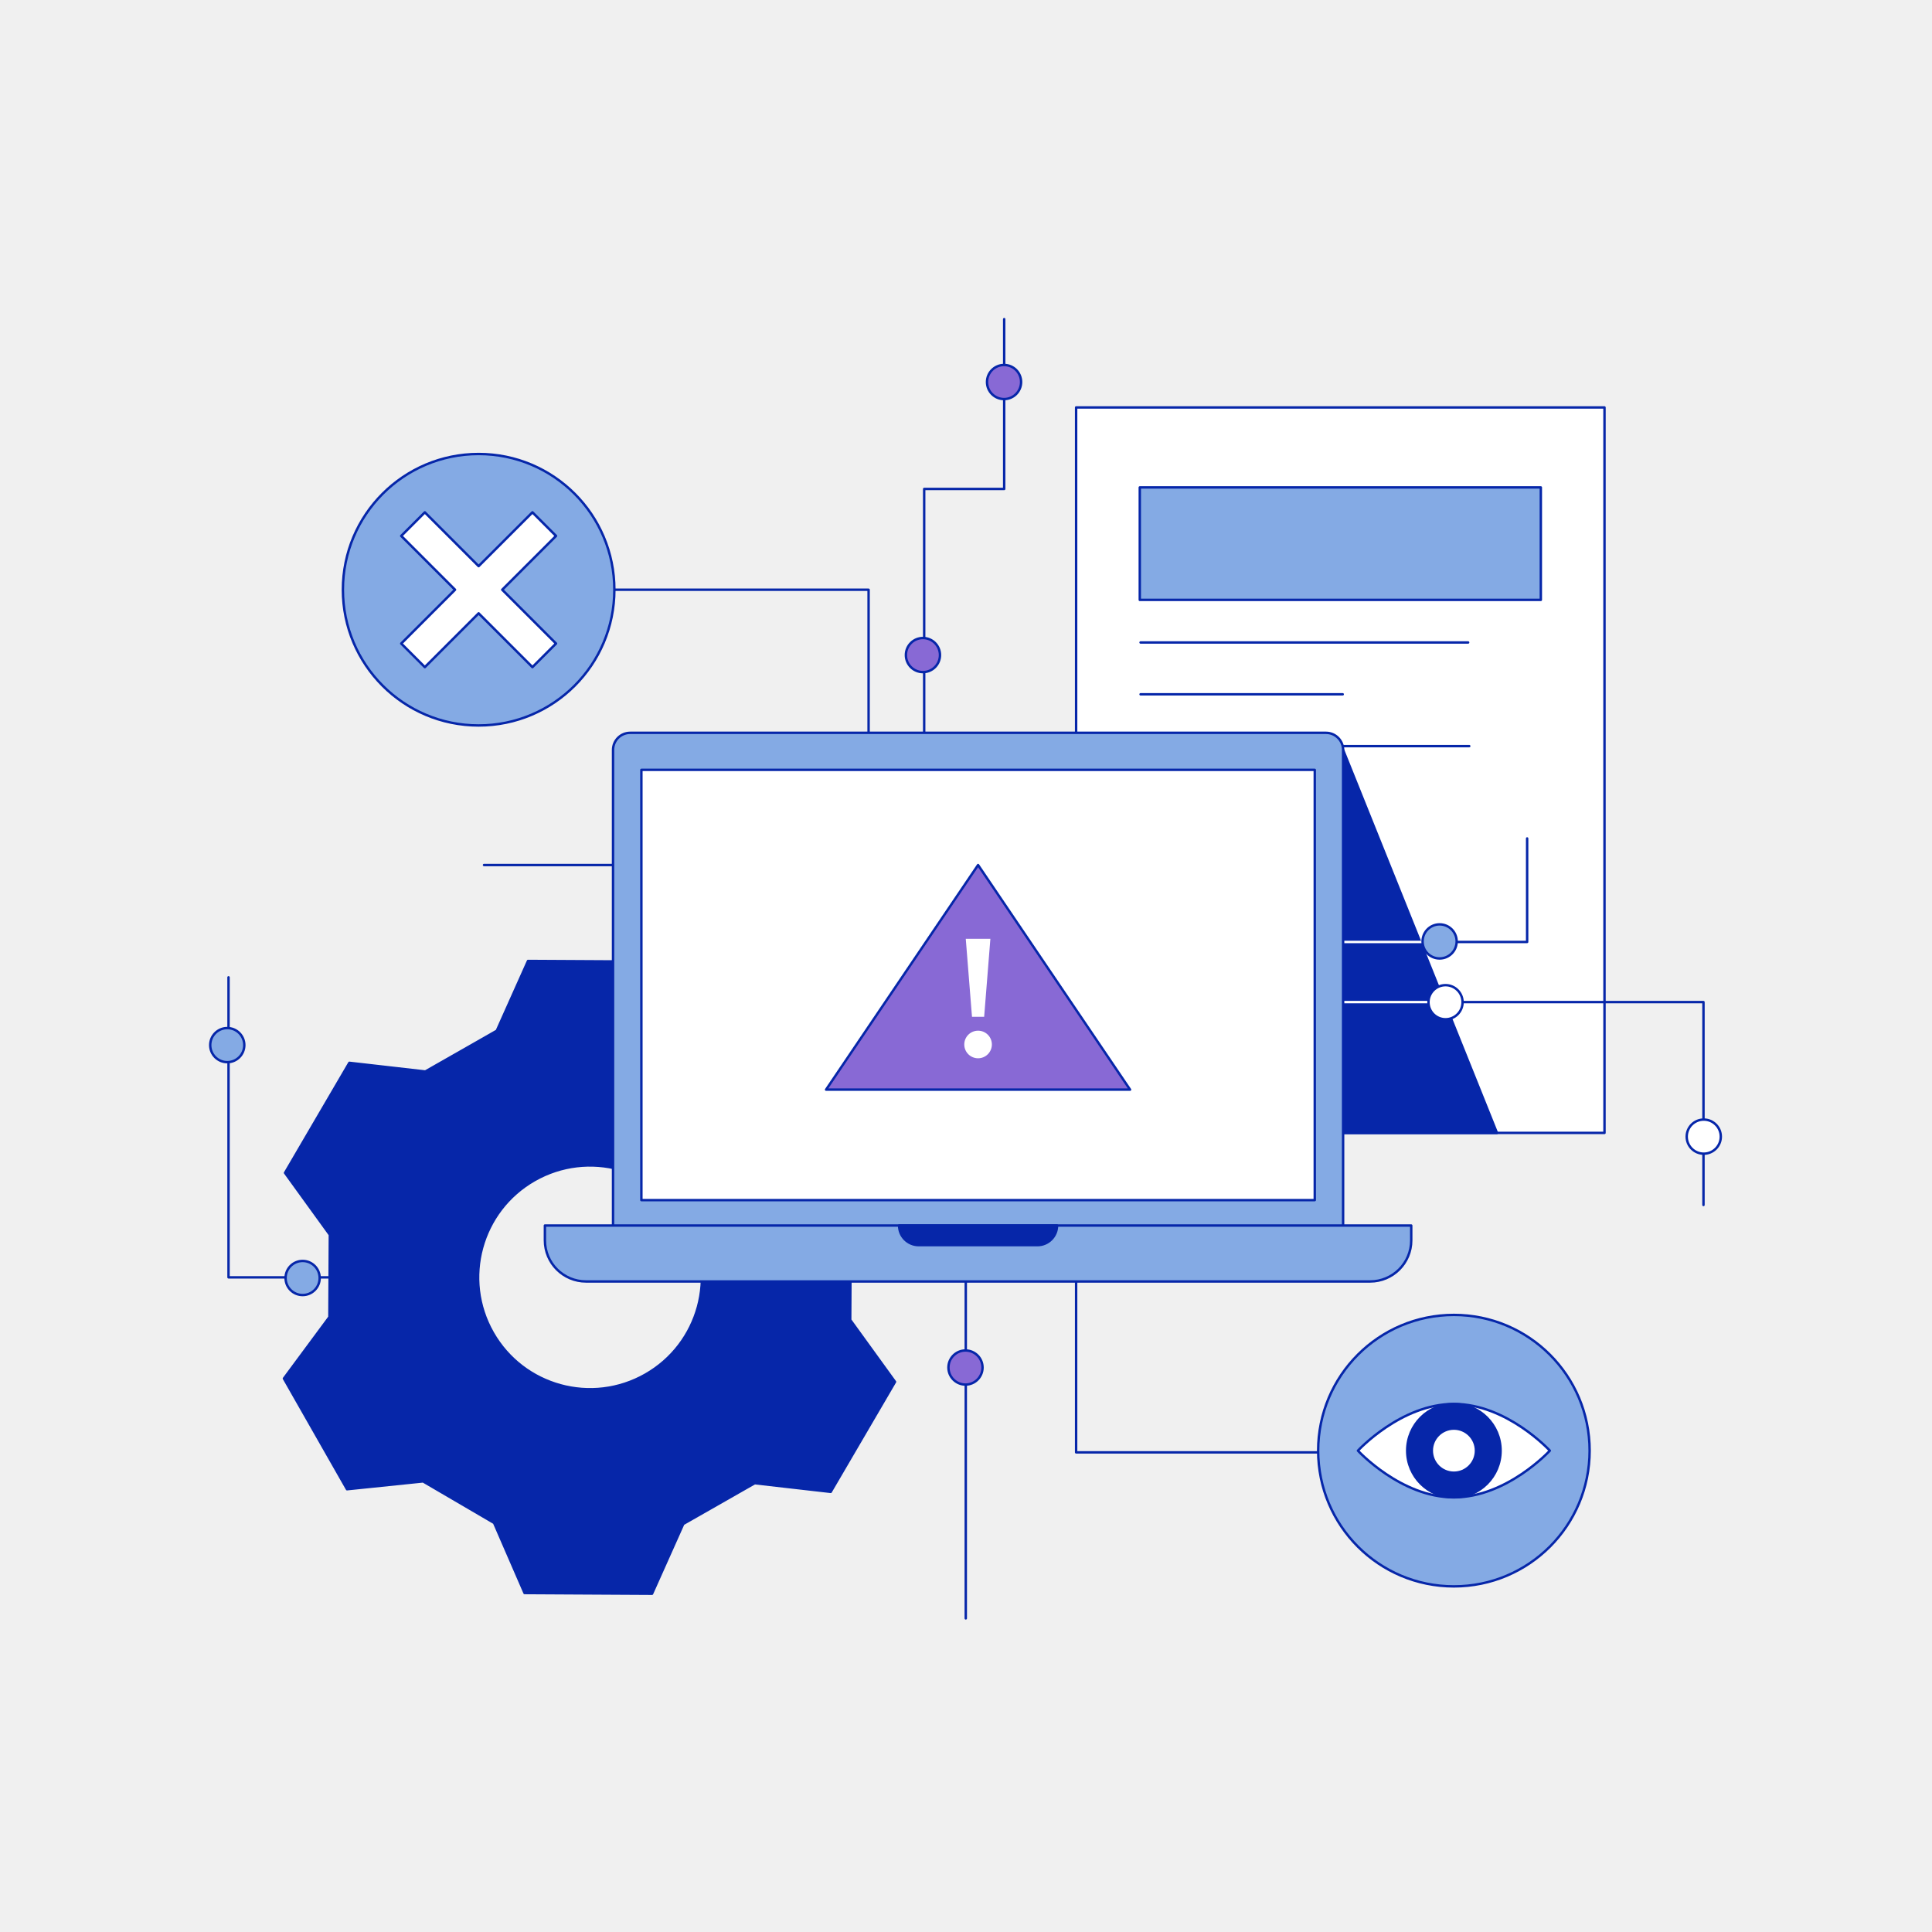
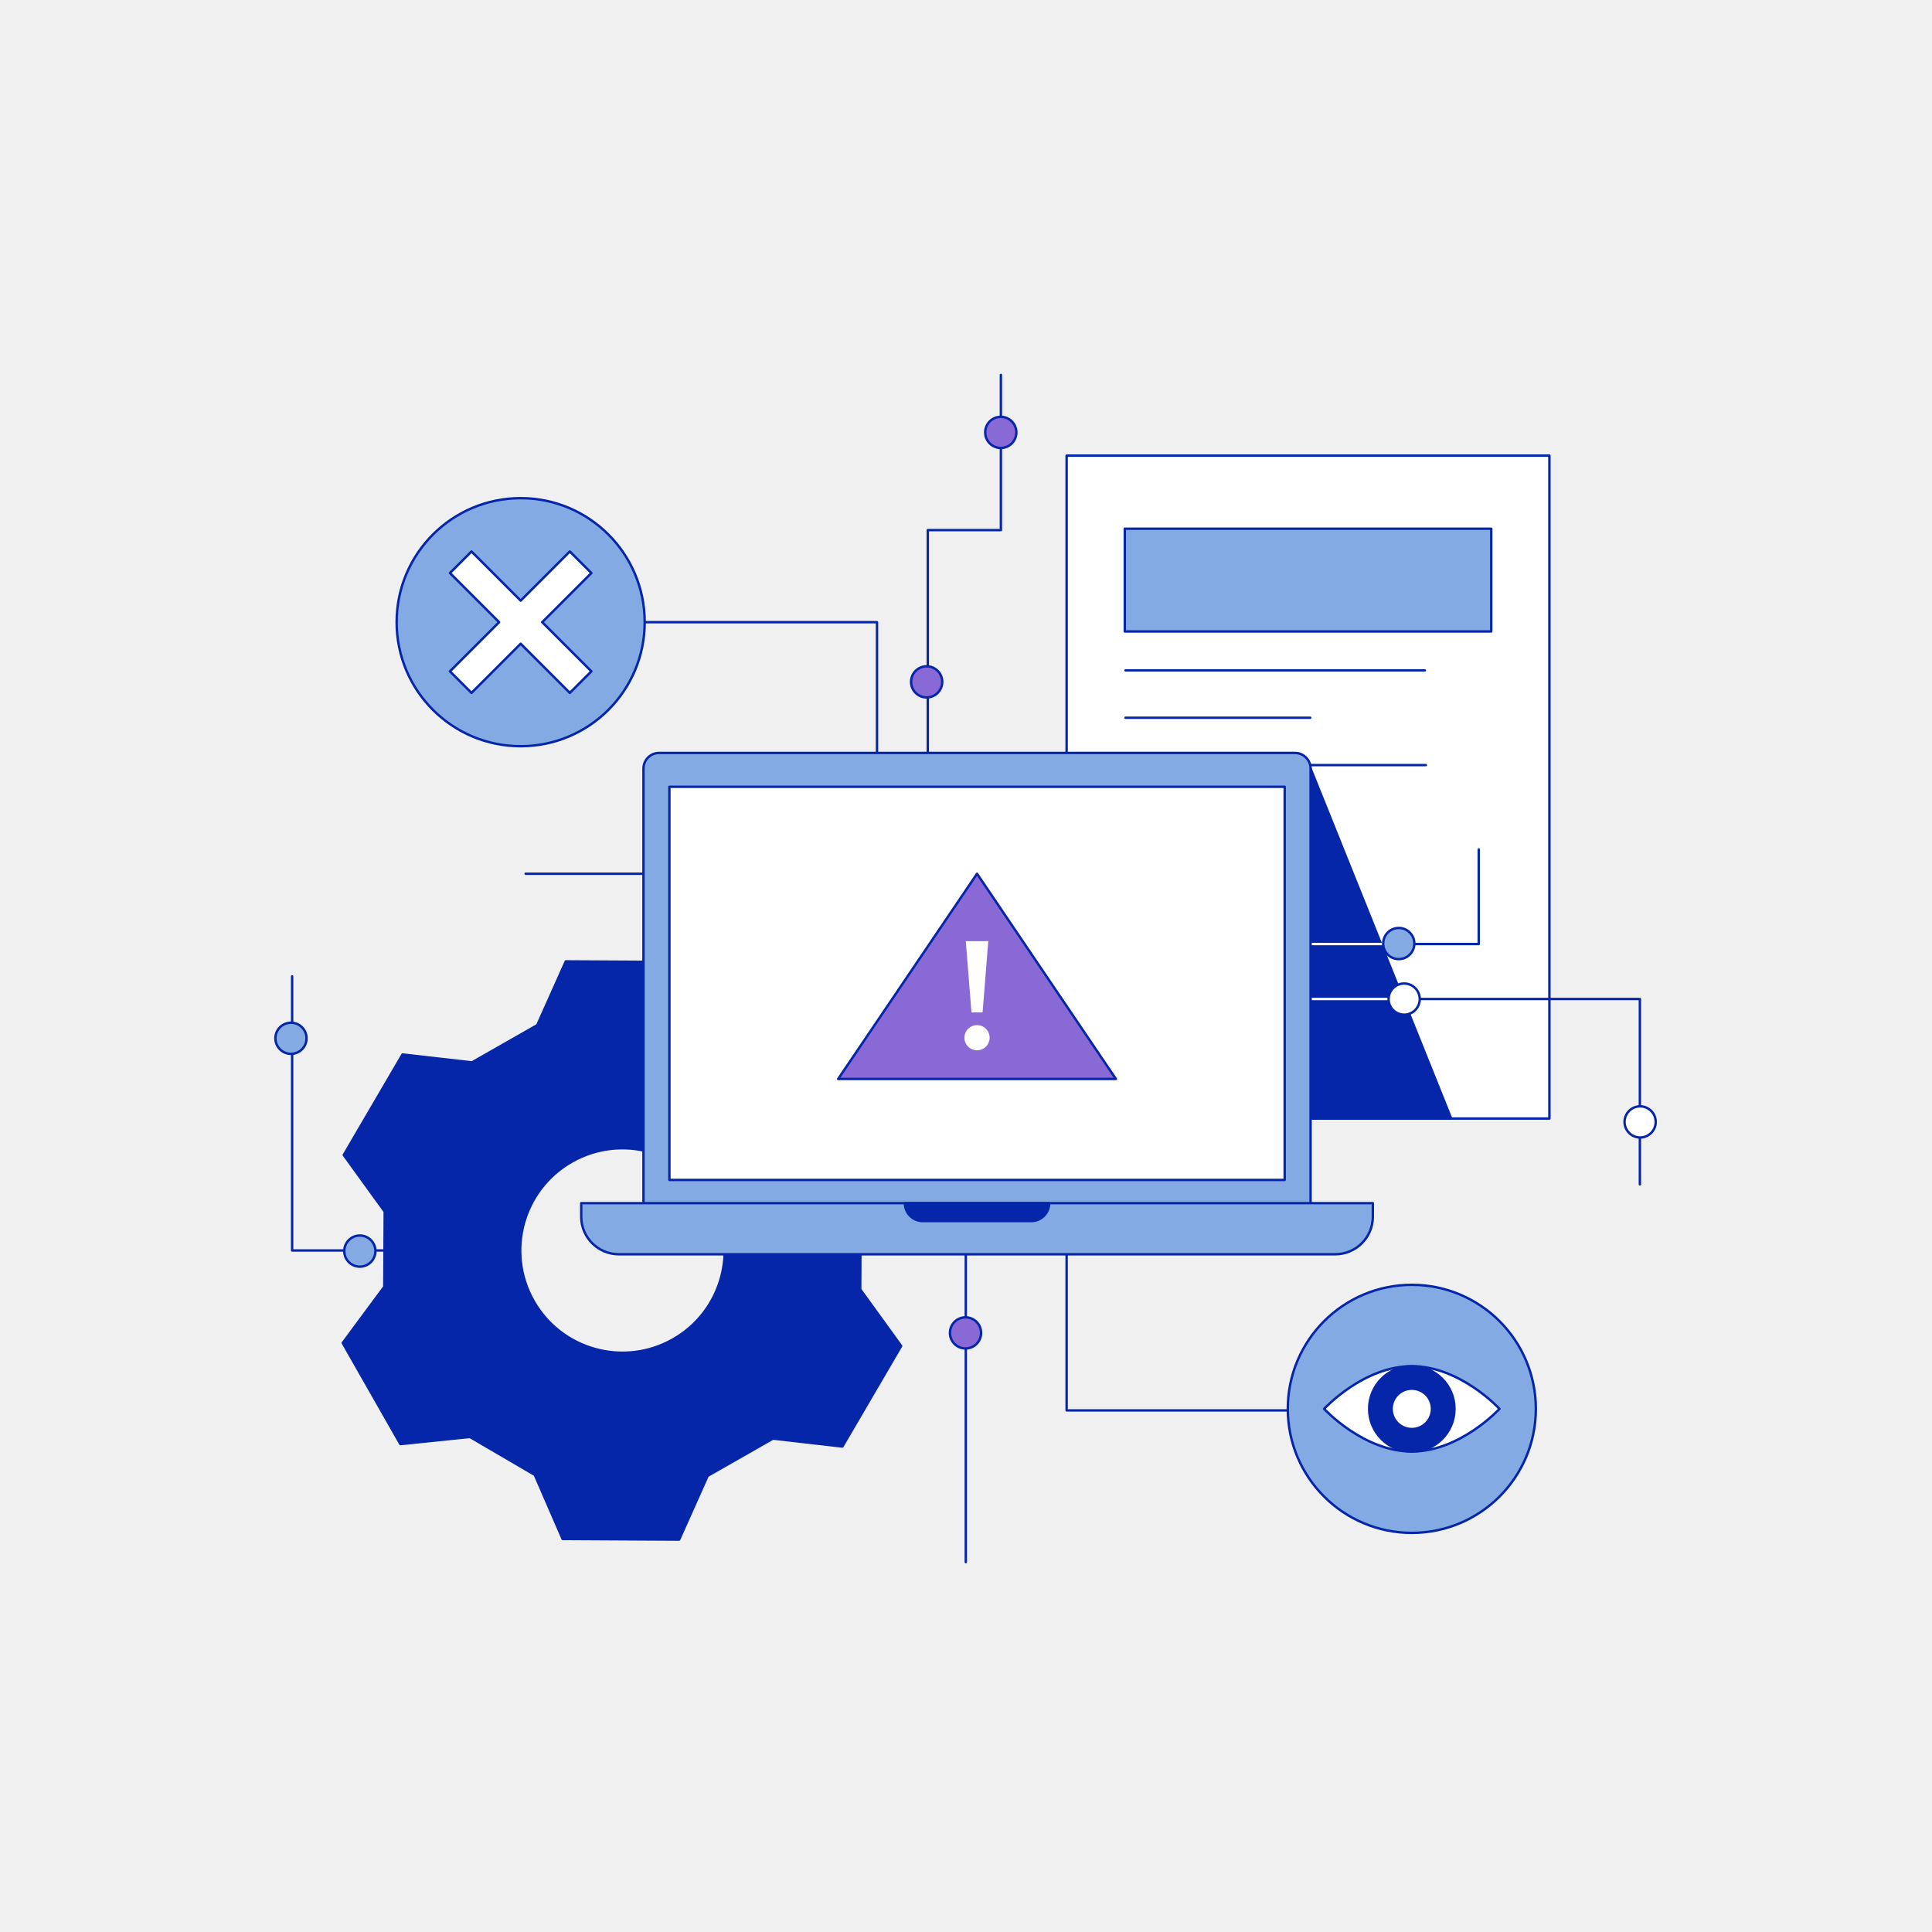
<svg xmlns="http://www.w3.org/2000/svg" width="1600" height="1600" viewBox="0 0 1600 1600" fill="none">
-   <g clip-path="url(#clip0_24_16935)">
-     <mask id="mask0_24_16935" style="mask-type:luminance" maskUnits="userSpaceOnUse" x="0" y="0" width="1600" height="1600">
+   <g clip-path="url(#clip0_2_8865)">
+     <mask id="mask0_2_8865" style="mask-type:luminance" maskUnits="userSpaceOnUse" x="0" y="0" width="1600" height="1600">
      <path d="M1600 0H0V1600H1600V0Z" fill="white" />
    </mask>
-     <g mask="url(#mask0_24_16935)">
-       <path d="M891.199 337.42H1328.77V938.23H891.199V337.42Z" fill="white" />
-       <path d="M891.199 337.42H1328.77V938.23H891.199V337.42Z" stroke="#0626A9" stroke-width="2" stroke-linecap="round" stroke-linejoin="round" />
-       <path d="M1276.05 496.801H943.918V403.663H1276.05V496.801Z" fill="#84AAE4" />
-       <path d="M1276.05 496.801H943.918V403.663H1276.05V496.801Z" stroke="#0626A9" stroke-width="2" stroke-linecap="round" stroke-linejoin="round" />
-       <path d="M944.557 532.068H1215.86" stroke="#0626A9" stroke-width="2" stroke-linecap="round" stroke-linejoin="round" />
-       <path d="M944.556 574.99C944.556 574.99 1071.46 574.99 1111.99 574.99" stroke="#0626A9" stroke-width="2" stroke-linecap="round" stroke-linejoin="round" />
-       <path d="M944.556 617.911C944.556 617.911 1121.43 617.911 1216.78 617.911" stroke="#0626A9" stroke-width="2" stroke-linecap="round" stroke-linejoin="round" />
-       <path d="M1112.31 621.07L1100.12 938.294H1239.74L1112.31 621.07Z" fill="#0626A9" />
-       <path d="M1112.31 621.07L1100.12 938.294H1239.74L1112.31 621.07Z" stroke="#0626A9" stroke-width="2" stroke-linecap="round" stroke-linejoin="round" />
-       <path d="M891.199 1037.85V1202.78H1112.31" stroke="#0626A9" stroke-width="2" stroke-linecap="round" stroke-linejoin="round" />
-       <path d="M1316.46 1201.37C1316.46 1263.46 1266.13 1313.78 1204.05 1313.78C1141.96 1313.78 1091.64 1263.46 1091.64 1201.37C1091.64 1139.29 1141.96 1088.96 1204.05 1088.96C1266.13 1088.96 1316.46 1139.29 1316.46 1201.37Z" fill="#84AAE4" />
-       <path d="M1316.46 1201.37C1316.46 1263.46 1266.13 1313.78 1204.05 1313.78C1141.96 1313.78 1091.64 1263.46 1091.64 1201.37C1091.64 1139.29 1141.96 1088.96 1204.05 1088.96C1266.13 1088.96 1316.46 1139.29 1316.46 1201.37Z" stroke="#0626A9" stroke-width="2" stroke-linecap="round" stroke-linejoin="round" />
-       <path d="M1283.51 1201.37C1283.51 1201.37 1247.93 1240.06 1204.05 1240.06C1160.16 1240.06 1124.58 1201.37 1124.58 1201.37C1124.58 1201.37 1160.16 1162.69 1204.05 1162.69C1247.93 1162.69 1283.51 1201.37 1283.51 1201.37Z" fill="white" />
-       <path d="M1283.51 1201.37C1283.51 1201.37 1247.93 1240.06 1204.05 1240.06C1160.16 1240.06 1124.58 1201.37 1124.58 1201.37C1124.58 1201.37 1160.16 1162.69 1204.05 1162.69C1247.93 1162.69 1283.51 1201.37 1283.51 1201.37Z" stroke="#0626A9" stroke-width="2" stroke-linecap="round" stroke-linejoin="round" />
-       <mask id="mask1_24_16935" style="mask-type:alpha" maskUnits="userSpaceOnUse" x="1123" y="1161" width="162" height="81">
-         <path d="M1283.51 1201.37C1283.51 1201.37 1247.93 1240.06 1204.05 1240.06C1160.16 1240.06 1124.58 1201.37 1124.58 1201.37C1124.58 1201.37 1160.16 1162.69 1204.05 1162.69C1247.93 1162.69 1283.51 1201.37 1283.51 1201.37Z" fill="white" />
-         <path d="M1283.51 1201.37C1283.51 1201.37 1247.93 1240.06 1204.05 1240.06C1160.16 1240.06 1124.58 1201.37 1124.58 1201.37C1124.58 1201.37 1160.16 1162.69 1204.05 1162.69C1247.93 1162.69 1283.51 1201.37 1283.51 1201.37Z" stroke="#202870" stroke-width="2" stroke-linecap="round" stroke-linejoin="round" />
+     <g mask="url(#mask0_2_8865)">
+       <mask id="mask1_2_8865" style="mask-type:luminance" maskUnits="userSpaceOnUse" x="69" y="69" width="1462" height="1462">
+         <path d="M1531 69H69V1531H1531V69Z" fill="white" />
      </mask>
-       <g mask="url(#mask1_24_16935)">
-         <path d="M1242.73 1201.37C1242.73 1222.74 1225.41 1240.06 1204.05 1240.06C1182.68 1240.06 1165.36 1222.74 1165.36 1201.37C1165.36 1180.01 1182.68 1162.69 1204.05 1162.69C1225.41 1162.69 1242.73 1180.01 1242.73 1201.37Z" fill="#0626A9" />
-         <path d="M1242.73 1201.37C1242.73 1222.74 1225.41 1240.06 1204.05 1240.06C1182.68 1240.06 1165.36 1222.74 1165.36 1201.37C1165.36 1180.01 1182.68 1162.69 1204.05 1162.69C1225.41 1162.69 1242.73 1180.01 1242.73 1201.37Z" stroke="#0626A9" stroke-width="2" stroke-linecap="round" stroke-linejoin="round" />
-         <path d="M1222.32 1201.37C1222.32 1211.47 1214.14 1219.65 1204.05 1219.65C1193.96 1219.65 1185.77 1211.47 1185.77 1201.37C1185.77 1191.28 1193.96 1183.1 1204.05 1183.1C1214.14 1183.1 1222.32 1191.28 1222.32 1201.37Z" fill="white" />
-         <path d="M1222.32 1201.37C1222.32 1211.47 1214.14 1219.65 1204.05 1219.65C1193.96 1219.65 1185.77 1211.47 1185.77 1201.37C1185.77 1191.28 1193.96 1183.1 1204.05 1183.1C1214.14 1183.1 1222.32 1191.28 1222.32 1201.37Z" stroke="#0626A9" stroke-width="2" stroke-linecap="round" stroke-linejoin="round" />
+       <g mask="url(#mask1_2_8865)">
+         <path d="M883.333 377.318H1283.16V926.308H883.333V377.318Z" fill="white" />
+         <path d="M883.333 377.318H1283.16V926.308H883.333V377.318Z" stroke="#0626A9" stroke-width="2" stroke-linecap="round" stroke-linejoin="round" />
+         <path d="M1234.99 522.952H931.505V437.847H1234.99V522.952Z" fill="#84AAE4" />
+         <path d="M1234.99 522.952H931.505V437.847H1234.99V522.952Z" stroke="#0626A9" stroke-width="2" stroke-linecap="round" stroke-linejoin="round" />
+         <path d="M932.089 555.177H1179.99" stroke="#0626A9" stroke-width="2" stroke-linecap="round" stroke-linejoin="round" />
+         <path d="M932.088 594.397C932.088 594.397 1048.05 594.397 1085.08 594.397" stroke="#0626A9" stroke-width="2" stroke-linecap="round" stroke-linejoin="round" />
+         <path d="M932.088 633.616C932.088 633.616 1093.71 633.616 1180.83 633.616" stroke="#0626A9" stroke-width="2" stroke-linecap="round" stroke-linejoin="round" />
+         <path d="M1085.37 636.503L1074.23 926.366H1201.81L1085.37 636.503Z" fill="#0626A9" />
+         <path d="M1085.37 636.503L1074.23 926.366H1201.81L1085.37 636.503Z" stroke="#0626A9" stroke-width="2" stroke-linecap="round" stroke-linejoin="round" />
+         <path d="M883.333 1017.34V1168.04H1085.37" stroke="#0626A9" stroke-width="2" stroke-linecap="round" stroke-linejoin="round" />
+         <path d="M1271.92 1166.75C1271.92 1223.49 1225.93 1269.47 1169.2 1269.47C1112.47 1269.47 1066.49 1223.49 1066.49 1166.75C1066.49 1110.03 1112.47 1064.04 1169.2 1064.04C1225.93 1064.04 1271.92 1110.03 1271.92 1166.75Z" fill="#84AAE4" />
+         <path d="M1271.92 1166.75C1271.92 1223.49 1225.93 1269.47 1169.2 1269.47C1112.47 1269.47 1066.49 1223.49 1066.49 1166.75C1066.49 1110.03 1112.47 1064.04 1169.2 1064.04C1225.93 1064.04 1271.92 1110.03 1271.92 1166.75Z" stroke="#0626A9" stroke-width="2" stroke-linecap="round" stroke-linejoin="round" />
+         <path d="M1241.81 1166.75C1241.81 1166.75 1209.3 1202.1 1169.2 1202.1C1129.1 1202.1 1096.58 1166.75 1096.58 1166.75C1096.58 1166.75 1129.1 1131.41 1169.2 1131.41C1209.3 1131.41 1241.81 1166.75 1241.81 1166.75Z" fill="white" />
+         <path d="M1241.81 1166.75C1241.81 1166.75 1209.3 1202.1 1169.2 1202.1C1129.1 1202.1 1096.58 1166.75 1096.58 1166.75C1096.58 1166.75 1129.1 1131.41 1169.2 1131.41C1209.3 1131.41 1241.81 1166.75 1241.81 1166.75Z" stroke="#0626A9" stroke-width="2" stroke-linecap="round" stroke-linejoin="round" />
+         <mask id="mask2_2_8865" style="mask-type:alpha" maskUnits="userSpaceOnUse" x="1095" y="1130" width="148" height="74">
+           <path d="M1241.81 1166.75C1241.81 1166.75 1209.3 1202.1 1169.2 1202.1C1129.1 1202.1 1096.58 1166.75 1096.58 1166.75C1096.58 1166.75 1129.1 1131.41 1169.2 1131.41C1209.3 1131.41 1241.81 1166.75 1241.81 1166.75Z" fill="white" />
+           <path d="M1241.81 1166.75C1241.81 1166.75 1209.3 1202.1 1169.2 1202.1C1129.1 1202.1 1096.58 1166.75 1096.58 1166.75C1096.58 1166.75 1129.1 1131.41 1169.2 1131.41C1209.3 1131.41 1241.81 1166.75 1241.81 1166.75Z" stroke="#202870" stroke-width="2" stroke-linecap="round" stroke-linejoin="round" />
+         </mask>
+         <g mask="url(#mask2_2_8865)">
+           <path d="M1204.54 1166.75C1204.54 1186.28 1188.72 1202.1 1169.2 1202.1C1149.67 1202.1 1133.85 1186.28 1133.85 1166.75C1133.85 1147.23 1149.67 1131.41 1169.2 1131.41C1188.72 1131.41 1204.54 1147.23 1204.54 1166.75Z" fill="#0626A9" />
+           <path d="M1204.54 1166.75C1204.54 1186.28 1188.72 1202.1 1169.2 1202.1C1149.67 1202.1 1133.85 1186.28 1133.85 1166.75C1133.85 1147.23 1149.67 1131.41 1169.2 1131.41C1188.72 1131.41 1204.54 1147.23 1204.54 1166.75Z" stroke="#0626A9" stroke-width="2" stroke-linecap="round" stroke-linejoin="round" />
+           <path d="M1185.89 1166.75C1185.89 1175.98 1178.42 1183.46 1169.2 1183.46C1159.98 1183.46 1152.5 1175.98 1152.5 1166.75C1152.5 1157.53 1159.98 1150.06 1169.2 1150.06C1178.42 1150.06 1185.89 1157.53 1185.89 1166.75Z" fill="white" />
+           <path d="M1185.89 1166.75C1185.89 1175.98 1178.42 1183.46 1169.2 1183.46C1159.98 1183.46 1152.5 1175.98 1152.5 1166.75C1152.5 1157.53 1159.98 1150.06 1169.2 1150.06C1178.42 1150.06 1185.89 1157.53 1185.89 1166.75Z" stroke="#0626A9" stroke-width="2" stroke-linecap="round" stroke-linejoin="round" />
+         </g>
+         <path d="M726.29 636.503V515.266H524.822" stroke="#0626A9" stroke-width="2" stroke-linecap="round" stroke-linejoin="round" />
+         <path d="M533.907 515.266C533.907 571.994 487.921 617.98 431.193 617.98C374.466 617.98 328.479 571.994 328.479 515.266C328.479 458.539 374.466 412.553 431.193 412.553C487.921 412.553 533.907 458.539 533.907 515.266Z" fill="#84AAE4" />
+         <path d="M533.907 515.266C533.907 571.994 487.921 617.98 431.193 617.98C374.466 617.98 328.479 571.994 328.479 515.266C328.479 458.539 374.466 412.553 431.193 412.553C487.921 412.553 533.907 458.539 533.907 515.266Z" stroke="#0626A9" stroke-width="2" stroke-linecap="round" stroke-linejoin="round" />
+         <path d="M489.757 474.552L471.908 456.703L431.193 497.417L390.479 456.703L372.63 474.552L413.345 515.266L372.63 555.981L390.479 573.83L431.193 533.116L471.908 573.83L489.757 555.981L449.042 515.266L489.757 474.552Z" fill="white" />
+         <path d="M489.757 474.552L471.908 456.703L431.193 497.417L390.479 456.703L372.63 474.552L413.345 515.266L372.63 555.981L390.479 573.83L431.193 533.116L471.908 573.83L489.757 555.981L449.042 515.266L489.757 474.552Z" stroke="#0626A9" stroke-width="2.024" stroke-linecap="round" stroke-linejoin="round" />
+         <mask id="mask3_2_8865" style="mask-type:luminance" maskUnits="userSpaceOnUse" x="69" y="69" width="1462" height="1462">
+           <path d="M69 69H1531V1531H69V69Z" fill="white" />
+         </mask>
+         <g mask="url(#mask3_2_8865)">
+           <path d="M799.826 1024.77V1293.67" stroke="#0626A9" stroke-width="2" stroke-linecap="round" stroke-linejoin="round" />
+           <path d="M704.168 723.59H435.271" stroke="#0626A9" stroke-width="2" stroke-linecap="round" stroke-linejoin="round" />
+           <path d="M828.896 310.501V439.003H768.355V632.494" stroke="#0626A9" stroke-width="2" stroke-linecap="round" stroke-linejoin="round" />
+           <path d="M349.705 1035.6H241.932V808.577" stroke="#0626A9" stroke-width="2" stroke-linecap="round" stroke-linejoin="round" />
+           <path d="M1085.37 827.319H1358.07V980.838" stroke="#0626A9" stroke-width="2" stroke-linecap="round" stroke-linejoin="round" />
+           <path d="M1085.37 827.319H1163.66" stroke="white" stroke-width="2" stroke-linecap="round" stroke-linejoin="round" />
+           <path d="M1085.37 781.801H1224.63V703.461" stroke="#0626A9" stroke-width="2" stroke-linecap="round" stroke-linejoin="round" />
+           <path d="M1085.37 781.8H1145.23" stroke="white" stroke-width="2" stroke-linecap="round" stroke-linejoin="round" />
+           <path d="M812.512 1103.85C812.512 1110.97 806.735 1116.75 799.61 1116.75C792.484 1116.75 786.708 1110.97 786.708 1103.85C786.708 1096.72 792.484 1090.95 799.61 1090.95C806.735 1090.95 812.512 1096.72 812.512 1103.85Z" fill="#8869D5" />
+           <path d="M812.512 1103.85C812.512 1110.97 806.735 1116.75 799.61 1116.75C792.484 1116.75 786.708 1110.97 786.708 1103.85C786.708 1096.72 792.484 1090.95 799.61 1090.95C806.735 1090.95 812.512 1096.72 812.512 1103.85Z" stroke="#0626A9" stroke-width="2" stroke-linecap="round" stroke-linejoin="round" />
+           <path d="M621.622 711.817C614.497 711.817 608.72 717.593 608.72 724.719C608.72 731.844 614.497 737.621 621.622 737.621C628.748 737.621 634.525 731.844 634.525 724.719C634.525 717.593 628.748 711.817 621.622 711.817Z" fill="white" />
+           <path d="M621.622 711.817C614.497 711.817 608.72 717.593 608.72 724.719C608.72 731.844 614.497 737.621 621.622 737.621C628.748 737.621 634.525 731.844 634.525 724.719C634.525 717.593 628.748 711.817 621.622 711.817Z" stroke="#0626A9" stroke-width="2" stroke-linecap="round" stroke-linejoin="round" />
+           <path d="M841.702 358.089C841.702 350.964 835.926 345.187 828.8 345.187C821.675 345.187 815.898 350.964 815.898 358.089C815.898 365.215 821.675 370.992 828.8 370.992C835.926 370.992 841.702 365.215 841.702 358.089Z" fill="#8869D5" />
+           <path d="M841.702 358.089C841.702 350.964 835.926 345.187 828.8 345.187C821.675 345.187 815.898 350.964 815.898 358.089C815.898 365.215 821.675 370.992 828.8 370.992C835.926 370.992 841.702 365.215 841.702 358.089Z" stroke="#0626A9" stroke-width="2" stroke-linecap="round" stroke-linejoin="round" />
+           <path d="M780.319 564.699C780.319 557.574 774.542 551.797 767.417 551.797C760.291 551.797 754.514 557.574 754.514 564.699C754.514 571.825 760.291 577.601 767.417 577.601C774.542 577.601 780.319 571.825 780.319 564.699Z" fill="#8869D5" />
+           <path d="M780.319 564.699C780.319 557.574 774.542 551.797 767.417 551.797C760.291 551.797 754.514 557.574 754.514 564.699C754.514 571.825 760.291 577.601 767.417 577.601C774.542 577.601 780.319 571.825 780.319 564.699Z" stroke="#0626A9" stroke-width="2" stroke-linecap="round" stroke-linejoin="round" />
+           <path d="M253.88 859.868C253.88 866.993 248.103 872.77 240.978 872.77C233.852 872.77 228.076 866.993 228.076 859.868C228.076 852.743 233.852 846.966 240.978 846.966C248.103 846.966 253.88 852.743 253.88 859.868Z" fill="#84AAE4" />
+           <path d="M253.88 859.868C253.88 866.993 248.103 872.77 240.978 872.77C233.852 872.77 228.076 866.993 228.076 859.868C228.076 852.743 233.852 846.966 240.978 846.966C248.103 846.966 253.88 852.743 253.88 859.868Z" stroke="#0626A9" stroke-width="2" stroke-linecap="round" stroke-linejoin="round" />
+           <path d="M310.911 1036.09C310.911 1043.22 305.134 1049 298.009 1049C290.883 1049 285.106 1043.22 285.106 1036.09C285.106 1028.98 290.883 1023.19 298.009 1023.19C305.134 1023.19 310.911 1028.98 310.911 1036.09Z" fill="#84AAE4" />
+           <path d="M310.911 1036.09C310.911 1043.22 305.134 1049 298.009 1049C290.883 1049 285.106 1043.22 285.106 1036.09C285.106 1028.98 290.883 1023.19 298.009 1023.19C305.134 1023.19 310.911 1028.98 310.911 1036.09Z" stroke="#0626A9" stroke-width="2" stroke-linecap="round" stroke-linejoin="round" />
+           <path d="M1371.19 929.122C1371.19 936.247 1365.41 942.024 1358.28 942.024C1351.16 942.024 1345.38 936.247 1345.38 929.122C1345.38 921.996 1351.16 916.22 1358.28 916.22C1365.41 916.22 1371.19 921.996 1371.19 929.122Z" fill="white" />
+           <path d="M1371.19 929.122C1371.19 936.247 1365.41 942.024 1358.28 942.024C1351.16 942.024 1345.38 936.247 1345.38 929.122C1345.38 921.996 1351.16 916.22 1358.28 916.22C1365.41 916.22 1371.19 921.996 1371.19 929.122Z" stroke="#0626A9" stroke-width="2" stroke-linecap="round" stroke-linejoin="round" />
+           <path d="M1175.77 827.4C1175.77 834.525 1169.99 840.302 1162.87 840.302C1155.74 840.302 1149.97 834.525 1149.97 827.4C1149.97 820.274 1155.74 814.498 1162.87 814.498C1169.99 814.498 1175.77 820.274 1175.77 827.4Z" fill="white" />
+           <path d="M1175.77 827.4C1175.77 834.525 1169.99 840.302 1162.87 840.302C1155.74 840.302 1149.97 834.525 1149.97 827.4C1149.97 820.274 1155.74 814.498 1162.87 814.498C1169.99 814.498 1175.77 820.274 1175.77 827.4Z" stroke="#0626A9" stroke-width="2" stroke-linecap="round" stroke-linejoin="round" />
+           <path d="M1171.3 781.397C1171.3 788.522 1165.53 794.299 1158.4 794.299C1151.27 794.299 1145.5 788.522 1145.5 781.397C1145.5 774.272 1151.27 768.495 1158.4 768.495C1165.53 768.495 1171.3 774.272 1171.3 781.397Z" fill="#84AAE4" />
+           <path d="M1171.3 781.397C1171.3 788.522 1165.53 794.299 1158.4 794.299C1151.27 794.299 1145.5 788.522 1145.5 781.397C1145.5 774.272 1151.27 768.495 1158.4 768.495C1165.53 768.495 1171.3 774.272 1171.3 781.397Z" stroke="#0626A9" stroke-width="2" stroke-linecap="round" stroke-linejoin="round" />
+         </g>
+         <path d="M712.719 1005.55L747.148 959.056L699.377 875.256L641.827 881.2L588.074 849.776L565.022 796.707L468.573 796.177L444.943 848.986L390.852 879.832L333.371 873.263L284.683 956.523L318.603 1003.4L318.265 1065.65L283.836 1112.16L331.598 1195.95L389.157 1190.01L442.901 1221.44L465.953 1274.5L562.411 1275.03L586.041 1222.22L640.132 1191.38L697.613 1197.95L746.3 1114.68L712.381 1067.81L712.719 1005.55ZM557.43 1109.17C516.797 1132.33 465.086 1118.17 441.928 1077.54C418.76 1036.91 432.92 985.199 473.554 962.032C514.177 938.874 565.898 953.035 589.056 993.669C612.224 1034.29 598.064 1086.01 557.43 1109.17Z" fill="#0626A9" />
+         <path d="M712.719 1005.55L747.148 959.056L699.377 875.256L641.827 881.2L588.074 849.776L565.022 796.707L468.573 796.177L444.943 848.986L390.852 879.832L333.371 873.263L284.683 956.523L318.603 1003.4L318.265 1065.65L283.836 1112.16L331.598 1195.95L389.157 1190.01L442.901 1221.44L465.953 1274.5L562.411 1275.03L586.041 1222.22L640.132 1191.38L697.613 1197.95L746.3 1114.68L712.381 1067.81L712.719 1005.55ZM557.43 1109.17C516.797 1132.33 465.086 1118.17 441.928 1077.54C418.76 1036.91 432.92 985.199 473.554 962.032C514.177 938.874 565.898 953.035 589.056 993.669C612.224 1034.29 598.064 1086.01 557.43 1109.17Z" stroke="#0626A9" stroke-width="2" stroke-linecap="round" stroke-linejoin="round" />
+         <path d="M532.9 1000.74H1085.37V636.503C1085.37 629.345 1079.57 623.543 1072.42 623.543H545.86C538.702 623.543 532.9 629.345 532.9 636.503V1000.74Z" fill="#84AAE4" />
+         <path d="M532.9 1000.74H1085.37V636.503C1085.37 629.345 1079.57 623.543 1072.42 623.543H545.86C538.702 623.543 532.9 629.345 532.9 636.503V1000.74Z" stroke="#0626A9" stroke-width="2" stroke-linecap="round" stroke-linejoin="round" />
+         <path d="M554.356 977.16H1063.92V651.574H554.356V977.16Z" fill="white" />
+         <path d="M554.356 977.16H1063.92V651.574H554.356V977.16Z" stroke="#0626A9" stroke-width="2" stroke-linecap="round" stroke-linejoin="round" />
+         <path d="M694.114 893.562L809.137 723.59L924.159 893.562H694.114Z" fill="#8869D5" />
+         <path d="M694.114 893.562L809.137 723.59L924.159 893.562H694.114Z" stroke="#0626A9" stroke-width="2" stroke-linecap="round" stroke-linejoin="round" />
+         <path d="M813.739 838.433H804.534L799.824 779.42H818.449L813.739 838.433Z" fill="white" />
+         <path d="M819.577 859.39C819.577 865.156 814.902 869.831 809.137 869.831C803.371 869.831 798.696 865.156 798.696 859.39C798.696 853.624 803.371 848.95 809.137 848.95C814.902 848.95 819.577 853.624 819.577 859.39Z" fill="white" />
+         <path d="M512.462 1038.73H1105.8C1122.99 1038.73 1136.93 1024.79 1136.93 1007.6V996.392H481.342V1007.6C481.342 1024.79 495.274 1038.73 512.462 1038.73Z" fill="#84AAE4" />
+         <path d="M512.462 1038.73H1105.8C1122.99 1038.73 1136.93 1024.79 1136.93 1007.6V996.392H481.342V1007.6C481.342 1024.79 495.274 1038.73 512.462 1038.73Z" stroke="#0626A9" stroke-width="2" stroke-linecap="round" stroke-linejoin="round" />
+         <path d="M854.06 1011.23H764.211C756.018 1011.23 749.377 1004.59 749.377 996.392H868.894C868.894 1004.59 862.253 1011.23 854.06 1011.23Z" fill="#0626A9" />
+         <path d="M854.06 1011.23H764.211C756.018 1011.23 749.377 1004.59 749.377 996.392H868.894C868.894 1004.59 862.253 1011.23 854.06 1011.23Z" stroke="#0626A9" stroke-width="2" stroke-linecap="round" stroke-linejoin="round" />
      </g>
-       <path d="M719.332 621.07V488.39H498.848" stroke="#0626A9" stroke-width="2" stroke-linecap="round" stroke-linejoin="round" />
-       <path d="M508.79 488.39C508.79 550.472 458.463 600.799 396.381 600.799C334.299 600.799 283.972 550.472 283.972 488.39C283.972 426.308 334.299 375.981 396.381 375.981C458.463 375.981 508.79 426.308 508.79 488.39Z" fill="#84AAE4" />
-       <path d="M508.79 488.39C508.79 550.472 458.463 600.799 396.381 600.799C334.299 600.799 283.972 550.472 283.972 488.39C283.972 426.308 334.299 375.981 396.381 375.981C458.463 375.981 508.79 426.308 508.79 488.39Z" stroke="#0626A9" stroke-width="2" stroke-linecap="round" stroke-linejoin="round" />
-       <path d="M460.473 443.832L440.939 424.299L396.381 468.856L351.824 424.299L332.29 443.832L376.848 488.39L332.29 532.948L351.824 552.481L396.381 507.924L440.939 552.481L460.473 532.948L415.915 488.39L460.473 443.832Z" fill="white" />
-       <path d="M460.473 443.832L440.939 424.299L396.381 468.856L351.824 424.299L332.29 443.832L376.848 488.39L332.29 532.948L351.824 552.481L396.381 507.924L440.939 552.481L460.473 532.948L415.915 488.39L460.473 443.832Z" stroke="#0626A9" stroke-width="2.024" stroke-linecap="round" stroke-linejoin="round" />
-       <mask id="mask2_24_16935" style="mask-type:luminance" maskUnits="userSpaceOnUse" x="0" y="0" width="1600" height="1600">
-         <path d="M0 0H1600V1600H0V0Z" fill="white" />
-       </mask>
-       <g mask="url(#mask2_24_16935)">
-         <path d="M799.81 1045.99V1340.27" stroke="#0626A9" stroke-width="2" stroke-linecap="round" stroke-linejoin="round" />
-         <path d="M695.122 716.378H400.844" stroke="#0626A9" stroke-width="2" stroke-linecap="round" stroke-linejoin="round" />
-         <path d="M831.624 264.297V404.928H765.368V616.683" stroke="#0626A9" stroke-width="2" stroke-linecap="round" stroke-linejoin="round" />
-         <path d="M307.201 1057.84H189.255V809.387" stroke="#0626A9" stroke-width="2" stroke-linecap="round" stroke-linejoin="round" />
-         <path d="M1112.31 829.898H1410.75V997.908" stroke="#0626A9" stroke-width="2" stroke-linecap="round" stroke-linejoin="round" />
-         <path d="M1112.31 829.898H1197.99" stroke="white" stroke-width="2" stroke-linecap="round" stroke-linejoin="round" />
-         <path d="M1112.31 780.083H1264.71V694.349" stroke="#0626A9" stroke-width="2" stroke-linecap="round" stroke-linejoin="round" />
-         <path d="M1112.31 780.082H1177.82" stroke="white" stroke-width="2" stroke-linecap="round" stroke-linejoin="round" />
-         <path d="M813.693 1132.53C813.693 1140.32 807.371 1146.65 799.573 1146.65C791.775 1146.65 785.453 1140.32 785.453 1132.53C785.453 1124.73 791.775 1118.41 799.573 1118.41C807.371 1118.41 813.693 1124.73 813.693 1132.53Z" fill="#8869D5" />
-         <path d="M813.693 1132.53C813.693 1140.32 807.371 1146.65 799.573 1146.65C791.775 1146.65 785.453 1140.32 785.453 1132.53C785.453 1124.73 791.775 1118.41 799.573 1118.41C807.371 1118.41 813.693 1124.73 813.693 1132.53Z" stroke="#0626A9" stroke-width="2" stroke-linecap="round" stroke-linejoin="round" />
-         <path d="M604.785 703.493C596.987 703.493 590.665 709.815 590.665 717.613C590.665 725.411 596.987 731.733 604.785 731.733C612.583 731.733 618.905 725.411 618.905 717.613C618.905 709.815 612.583 703.493 604.785 703.493Z" fill="white" />
-         <path d="M604.785 703.493C596.987 703.493 590.665 709.815 590.665 717.613C590.665 725.411 596.987 731.733 604.785 731.733C612.583 731.733 618.905 725.411 618.905 717.613C618.905 709.815 612.583 703.493 604.785 703.493Z" stroke="#0626A9" stroke-width="2" stroke-linecap="round" stroke-linejoin="round" />
-         <path d="M845.639 316.377C845.639 308.579 839.317 302.257 831.519 302.257C823.721 302.257 817.399 308.579 817.399 316.377C817.399 324.175 823.721 330.497 831.519 330.497C839.317 330.497 845.639 324.175 845.639 316.377Z" fill="#8869D5" />
-         <path d="M845.639 316.377C845.639 308.579 839.317 302.257 831.519 302.257C823.721 302.257 817.399 308.579 817.399 316.377C817.399 324.175 823.721 330.497 831.519 330.497C839.317 330.497 845.639 324.175 845.639 316.377Z" stroke="#0626A9" stroke-width="2" stroke-linecap="round" stroke-linejoin="round" />
-         <path d="M778.461 542.489C778.461 534.691 772.139 528.369 764.341 528.369C756.543 528.369 750.221 534.691 750.221 542.489C750.221 550.287 756.543 556.609 764.341 556.609C772.139 556.609 778.461 550.287 778.461 542.489Z" fill="#8869D5" />
-         <path d="M778.461 542.489C778.461 534.691 772.139 528.369 764.341 528.369C756.543 528.369 750.221 534.691 750.221 542.489C750.221 550.287 756.543 556.609 764.341 556.609C772.139 556.609 778.461 550.287 778.461 542.489Z" stroke="#0626A9" stroke-width="2" stroke-linecap="round" stroke-linejoin="round" />
-         <path d="M202.331 865.519C202.331 873.317 196.009 879.639 188.211 879.639C180.413 879.639 174.091 873.317 174.091 865.519C174.091 857.721 180.413 851.399 188.211 851.399C196.009 851.399 202.331 857.721 202.331 865.519Z" fill="#84AAE4" />
-         <path d="M202.331 865.519C202.331 873.317 196.009 879.639 188.211 879.639C180.413 879.639 174.091 873.317 174.091 865.519C174.091 857.721 180.413 851.399 188.211 851.399C196.009 851.399 202.331 857.721 202.331 865.519Z" stroke="#0626A9" stroke-width="2" stroke-linecap="round" stroke-linejoin="round" />
-         <path d="M264.745 1058.38C264.745 1066.18 258.423 1072.5 250.625 1072.5C242.827 1072.5 236.505 1066.18 236.505 1058.38C236.505 1050.59 242.827 1044.26 250.625 1044.26C258.423 1044.26 264.745 1050.59 264.745 1058.38Z" fill="#84AAE4" />
-         <path d="M264.745 1058.38C264.745 1066.18 258.423 1072.5 250.625 1072.5C242.827 1072.5 236.505 1066.18 236.505 1058.38C236.505 1050.59 242.827 1044.26 250.625 1044.26C258.423 1044.26 264.745 1050.59 264.745 1058.38Z" stroke="#0626A9" stroke-width="2" stroke-linecap="round" stroke-linejoin="round" />
-         <path d="M1425.1 941.31C1425.1 949.108 1418.78 955.43 1410.98 955.43C1403.18 955.43 1396.86 949.108 1396.86 941.31C1396.86 933.512 1403.18 927.19 1410.98 927.19C1418.78 927.19 1425.1 933.512 1425.1 941.31Z" fill="white" />
-         <path d="M1425.1 941.31C1425.1 949.108 1418.78 955.43 1410.98 955.43C1403.18 955.43 1396.86 949.108 1396.86 941.31C1396.86 933.512 1403.18 927.19 1410.98 927.19C1418.78 927.19 1425.1 933.512 1425.1 941.31Z" stroke="#0626A9" stroke-width="2" stroke-linecap="round" stroke-linejoin="round" />
-         <path d="M1211.24 829.986C1211.24 837.784 1204.91 844.106 1197.12 844.106C1189.32 844.106 1183 837.784 1183 829.986C1183 822.188 1189.32 815.866 1197.12 815.866C1204.91 815.866 1211.24 822.188 1211.24 829.986Z" fill="white" />
-         <path d="M1211.24 829.986C1211.24 837.784 1204.91 844.106 1197.12 844.106C1189.32 844.106 1183 837.784 1183 829.986C1183 822.188 1189.32 815.866 1197.12 815.866C1204.91 815.866 1211.24 822.188 1211.24 829.986Z" stroke="#0626A9" stroke-width="2" stroke-linecap="round" stroke-linejoin="round" />
-         <path d="M1206.35 779.641C1206.35 787.439 1200.03 793.761 1192.23 793.761C1184.43 793.761 1178.11 787.439 1178.11 779.641C1178.11 771.843 1184.43 765.521 1192.23 765.521C1200.03 765.521 1206.35 771.843 1206.35 779.641Z" fill="#84AAE4" />
-         <path d="M1206.35 779.641C1206.35 787.439 1200.03 793.761 1192.23 793.761C1184.43 793.761 1178.11 787.439 1178.11 779.641C1178.11 771.843 1184.43 765.521 1192.23 765.521C1200.03 765.521 1206.35 771.843 1206.35 779.641Z" stroke="#0626A9" stroke-width="2" stroke-linecap="round" stroke-linejoin="round" />
-       </g>
-       <path d="M704.48 1024.95L742.159 974.07L689.879 882.36L626.897 888.865L568.07 854.475L542.842 796.396L437.289 795.816L411.429 853.61L352.232 887.368L289.325 880.178L236.042 971.297L273.163 1022.6L272.794 1090.73L235.115 1141.62L287.385 1233.32L350.377 1226.82L409.194 1261.22L434.422 1319.29L539.985 1319.87L565.845 1262.07L625.042 1228.32L687.949 1235.51L741.231 1144.38L704.111 1093.09L704.48 1024.95ZM534.534 1138.35C490.065 1163.7 433.473 1148.2 408.129 1103.74C382.774 1059.27 398.271 1002.68 442.74 977.327C487.198 951.983 543.801 967.48 569.145 1011.95C594.5 1056.41 579.003 1113.01 534.534 1138.35Z" fill="#0626A9" />
-       <path d="M704.48 1024.95L742.159 974.07L689.879 882.36L626.897 888.865L568.07 854.475L542.842 796.396L437.289 795.816L411.429 853.61L352.232 887.368L289.325 880.178L236.042 971.297L273.163 1022.6L272.794 1090.73L235.115 1141.62L287.385 1233.32L350.377 1226.82L409.194 1261.22L434.422 1319.29L539.985 1319.87L565.845 1262.07L625.042 1228.32L687.949 1235.51L741.231 1144.38L704.111 1093.09L704.48 1024.95ZM534.534 1138.35C490.065 1163.7 433.473 1148.2 408.129 1103.74C382.774 1059.27 398.271 1002.68 442.74 977.327C487.198 951.983 543.801 967.48 569.145 1011.95C594.5 1056.41 579.003 1113.01 534.534 1138.35Z" stroke="#0626A9" stroke-width="2" stroke-linecap="round" stroke-linejoin="round" />
-       <path d="M507.688 1019.69H1112.31V621.07C1112.31 613.237 1105.96 606.887 1098.13 606.887H521.871C514.038 606.887 507.688 613.237 507.688 621.07V1019.69Z" fill="#84AAE4" />
-       <path d="M507.688 1019.69H1112.31V621.07C1112.31 613.237 1105.96 606.887 1098.13 606.887H521.871C514.038 606.887 507.688 613.237 507.688 621.07V1019.69Z" stroke="#0626A9" stroke-width="2" stroke-linecap="round" stroke-linejoin="round" />
-       <path d="M531.169 993.882H1088.83V637.564H531.169V993.882Z" fill="white" />
-       <path d="M531.169 993.882H1088.83V637.564H531.169V993.882Z" stroke="#0626A9" stroke-width="2" stroke-linecap="round" stroke-linejoin="round" />
-       <path d="M684.119 902.394L809.999 716.378L935.879 902.394H684.119Z" fill="#8869D5" />
-       <path d="M684.119 902.394L809.999 716.378L935.879 902.394H684.119Z" stroke="#0626A9" stroke-width="2" stroke-linecap="round" stroke-linejoin="round" />
-       <path d="M815.036 842.061H804.962L799.808 777.477H820.19L815.036 842.061Z" fill="white" />
-       <path d="M821.425 864.996C821.425 871.306 816.309 876.422 809.999 876.422C803.689 876.422 798.573 871.306 798.573 864.996C798.573 858.686 803.689 853.57 809.999 853.57C816.309 853.57 821.425 858.686 821.425 864.996Z" fill="white" />
-       <path d="M485.321 1061.26H1134.67C1153.48 1061.26 1168.73 1046.01 1168.73 1027.2V1014.93H451.263V1027.2C451.263 1046.01 466.511 1061.26 485.321 1061.26Z" fill="#84AAE4" />
-       <path d="M485.321 1061.26H1134.67C1153.48 1061.26 1168.73 1046.01 1168.73 1027.2V1014.93H451.263V1027.2C451.263 1046.01 466.511 1061.26 485.321 1061.26Z" stroke="#0626A9" stroke-width="2" stroke-linecap="round" stroke-linejoin="round" />
-       <path d="M859.163 1031.17H760.833C751.867 1031.17 744.599 1023.9 744.599 1014.93H875.397C875.397 1023.9 868.129 1031.17 859.163 1031.17Z" fill="#0626A9" />
-       <path d="M859.163 1031.17H760.833C751.867 1031.17 744.599 1023.9 744.599 1014.93H875.397C875.397 1023.9 868.129 1031.17 859.163 1031.17Z" stroke="#0626A9" stroke-width="2" stroke-linecap="round" stroke-linejoin="round" />
    </g>
  </g>
  <defs>
-     <clipPath id="clip0_24_16935">
+     <clipPath id="clip0_2_8865">
      <rect width="1600" height="1600" fill="white" />
    </clipPath>
  </defs>
</svg>
